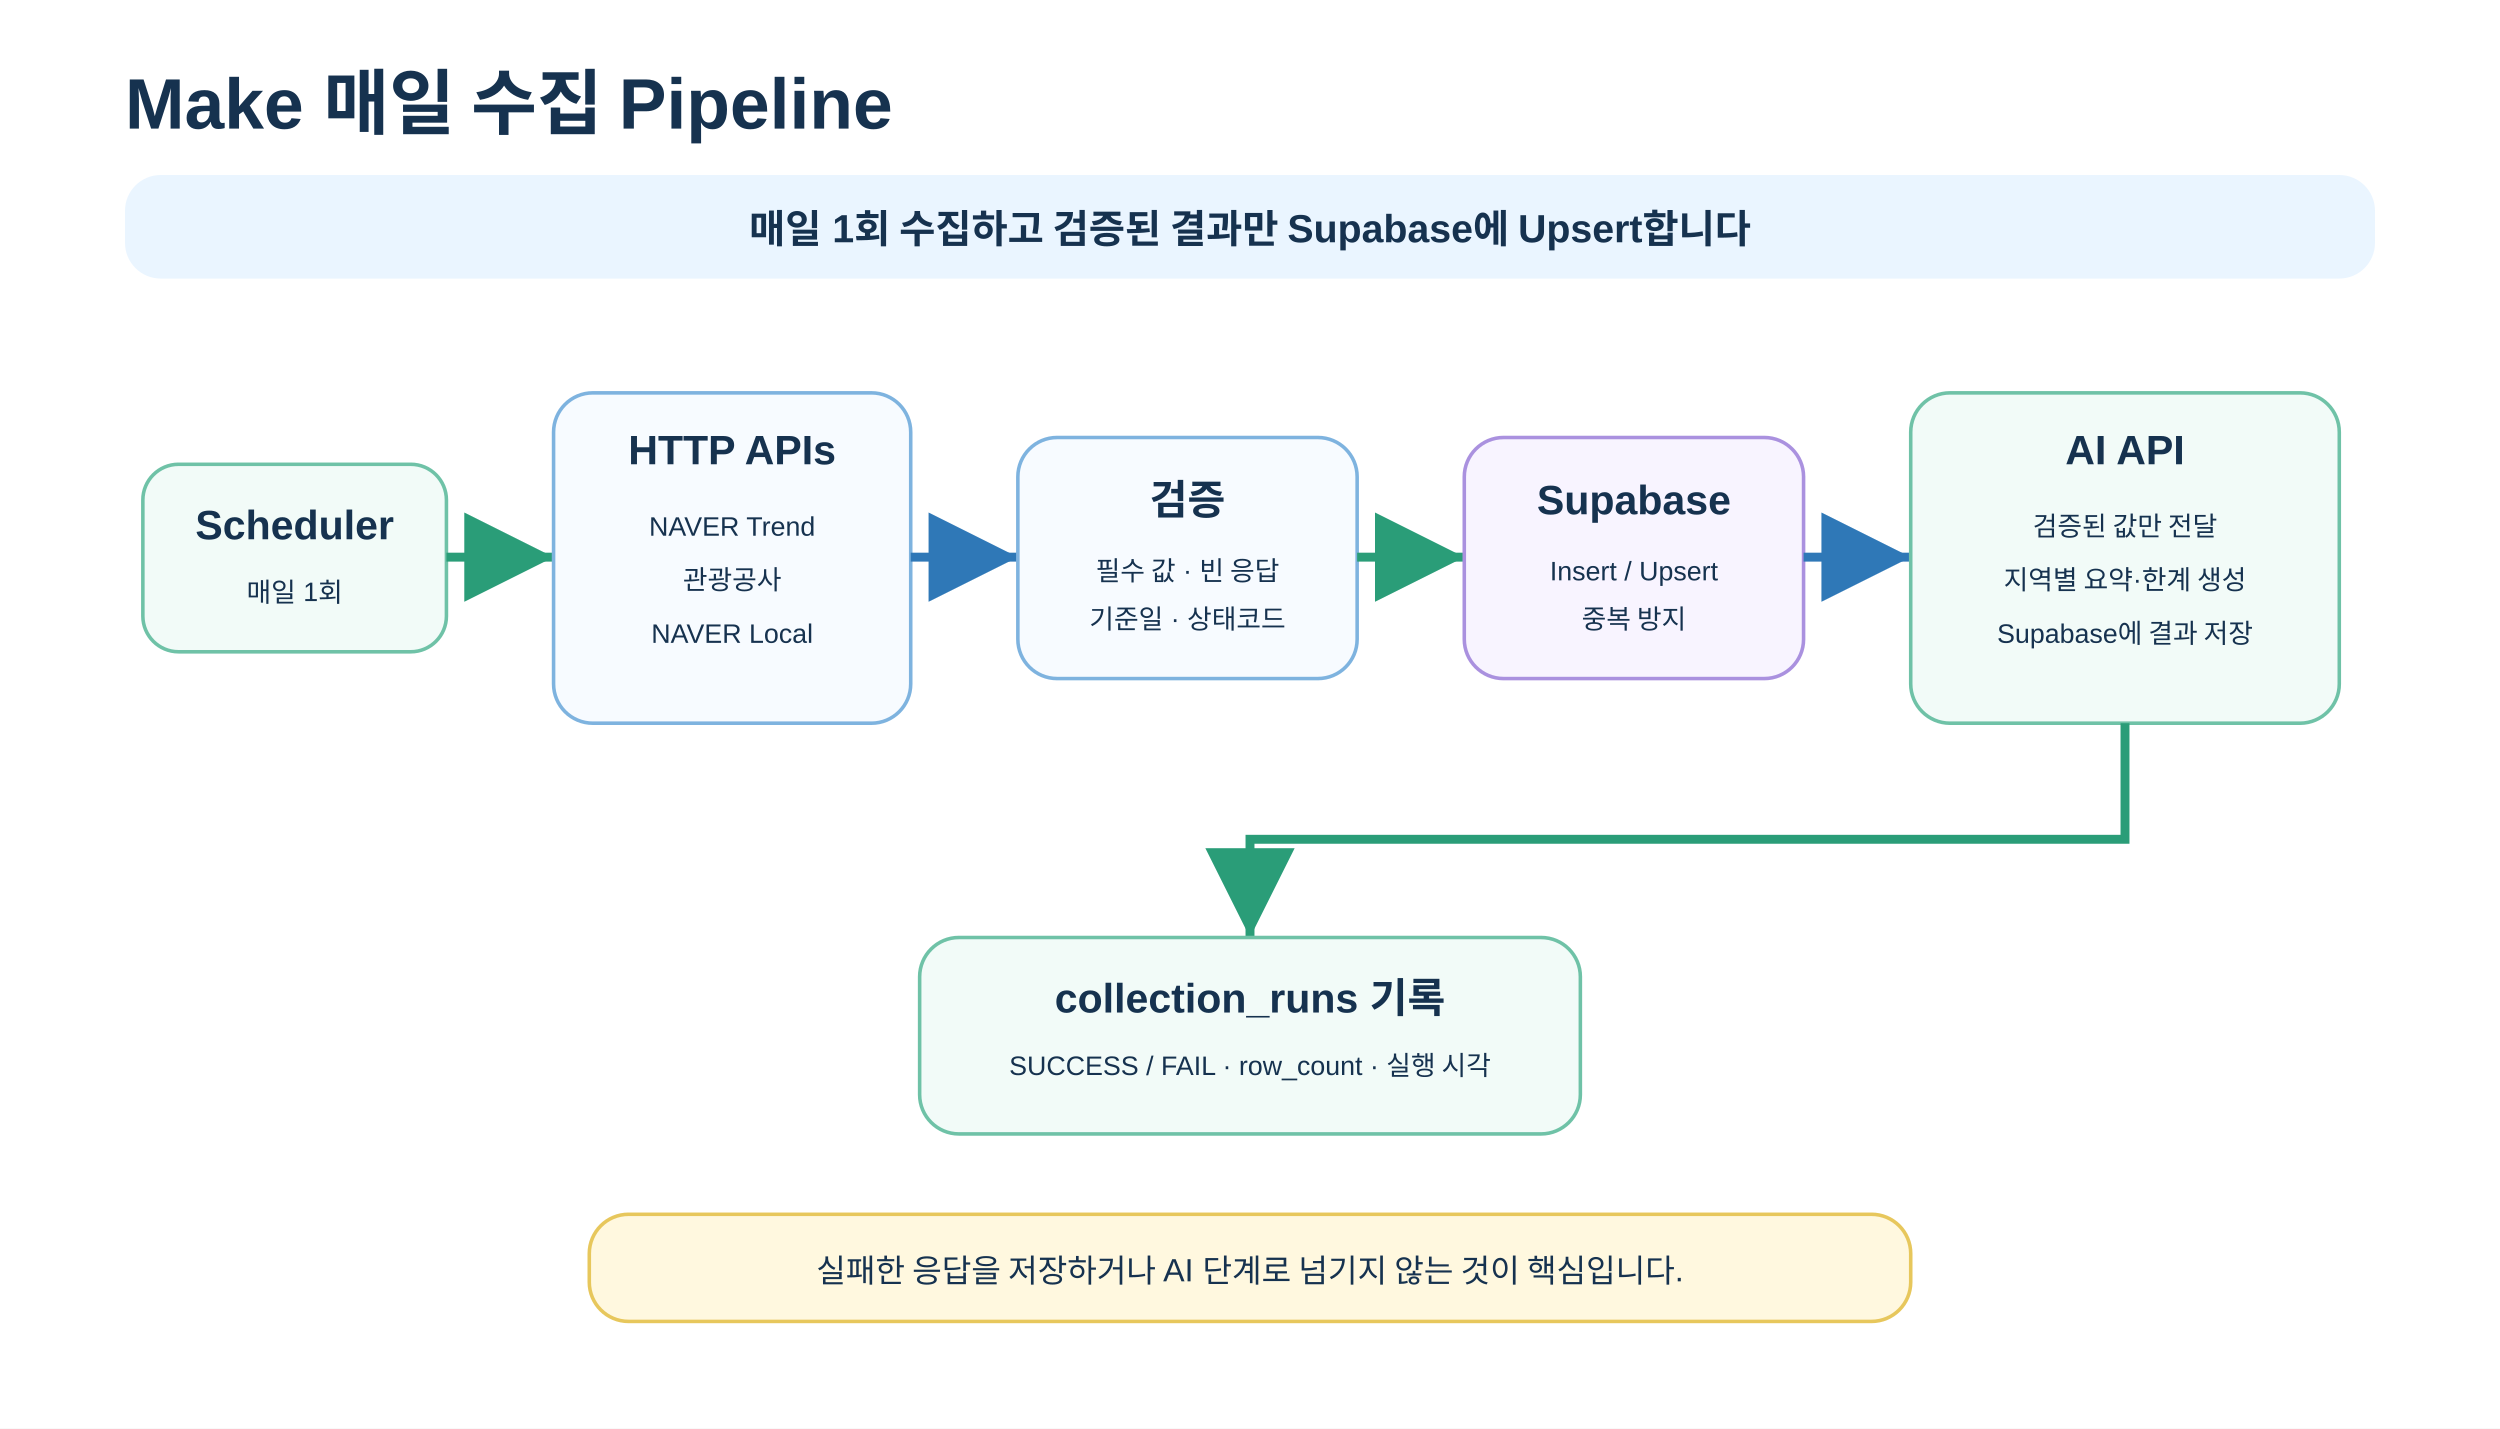
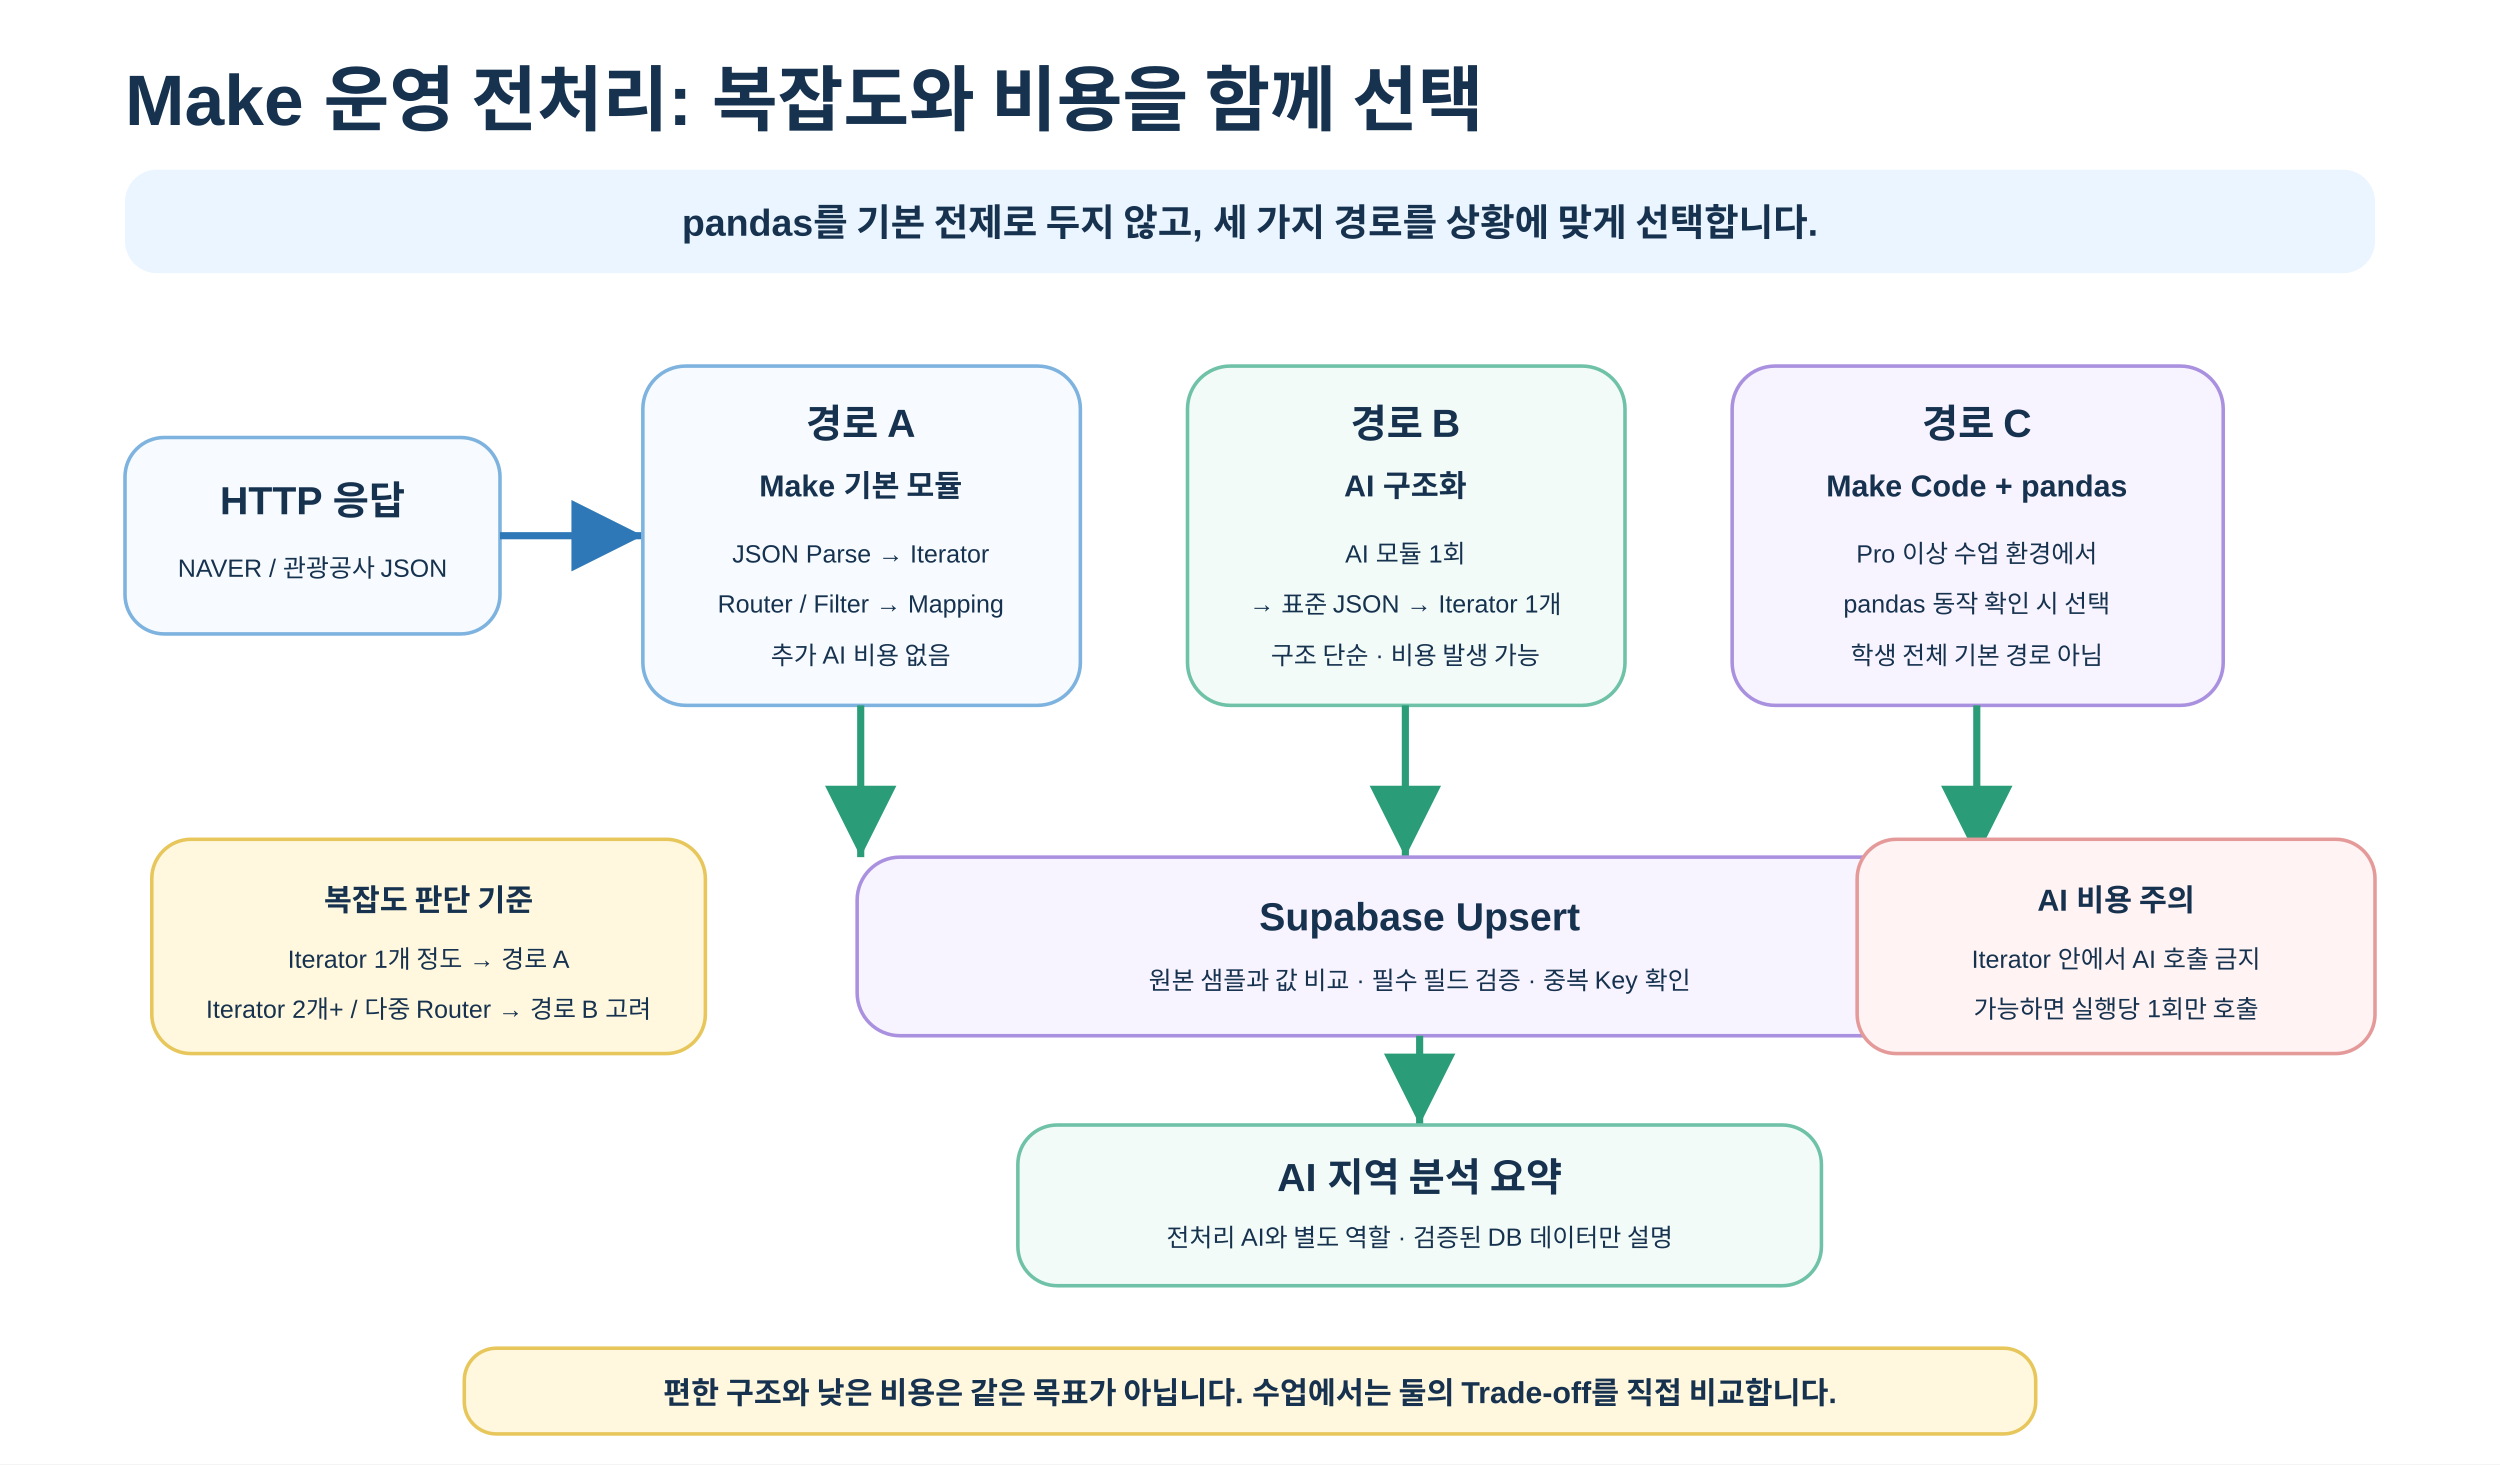
- <svg xmlns="http://www.w3.org/2000/svg" width="1400" height="800" viewBox="0 0 1400 800">
-   <rect width="1400" height="800" fill="#ffffff" />
+ <svg xmlns="http://www.w3.org/2000/svg" width="1400" height="820" viewBox="0 0 1400 820">
+   <rect width="1400" height="820" fill="#ffffff" />
  <style>
.t{font-family:Arial,'Noto Sans KR',sans-serif;fill:#16324f}
- .title{font-size:40px;font-weight:700}
- .sub{font-size:22px;font-weight:600}
- .h{font-size:23px;font-weight:700}
- .b{font-size:18px;font-weight:500}
- .s{font-size:15px;font-weight:500}
- .box{fill:#f7fbff;stroke:#7eb3df;stroke-width:2}
- .box2{fill:#f2fbf8;stroke:#6fc2a7;stroke-width:2}
- .box3{fill:#f8f4ff;stroke:#aa91df;stroke-width:2}
- .note{fill:#fff8df;stroke:#e7c75c;stroke-width:2}
- .arrow{stroke:#2f78b7;stroke-width:5;fill:none;marker-end:url(#a)}
- .arrow2{stroke:#2a9d78;stroke-width:5;fill:none;marker-end:url(#b)}
+ .title{font-size:40px;font-weight:700}.sub{font-size:21px;font-weight:600}.h{font-size:22px;font-weight:700}.b{font-size:17px;font-weight:600}.s{font-size:14px;font-weight:500}
+ .box{fill:#f7fbff;stroke:#7eb3df;stroke-width:2}.green{fill:#f2fbf8;stroke:#6fc2a7;stroke-width:2}.purple{fill:#f8f4ff;stroke:#aa91df;stroke-width:2}.warn{fill:#fff8df;stroke:#e7c75c;stroke-width:2}.red{fill:#fff3f3;stroke:#e59a9a;stroke-width:2}
+ .a{stroke:#2f78b7;stroke-width:4;fill:none;marker-end:url(#m)}.ag{stroke:#2a9d78;stroke-width:4;fill:none;marker-end:url(#mg)}
</style>
  <defs>
-     <marker id="a" markerWidth="12" markerHeight="12" refX="10" refY="5" orient="auto">
+     <marker id="m" markerWidth="12" markerHeight="12" refX="10" refY="5" orient="auto">
      <path d="M0,0 L10,5 L0,10 z" fill="#2f78b7" />
    </marker>
-     <marker id="b" markerWidth="12" markerHeight="12" refX="10" refY="5" orient="auto">
+     <marker id="mg" markerWidth="12" markerHeight="12" refX="10" refY="5" orient="auto">
      <path d="M0,0 L10,5 L0,10 z" fill="#2a9d78" />
    </marker>
  </defs>
-   <text x="70" y="72" class="t title">Make 매일 수집 Pipeline</text>
-   <rect x="70" y="98" width="1260" height="58" rx="20" fill="#eaf5ff" />
-   <text x="700" y="136" text-anchor="middle" class="t sub">매일 1회 수집하고 검증된 결과만 Supabase에 Upsert합니다</text>
-   <rect x="80" y="260" width="170" height="105" rx="20" class="box2" />
-   <text x="165" y="302" text-anchor="middle" class="t h">Scheduler</text>
-   <text x="165" y="337" text-anchor="middle" class="t s">매일 1회</text>
-   <path d="M250 312 L310 312" class="arrow2" />
-   <rect x="310" y="220" width="200" height="185" rx="22" class="box" />
-   <text x="410" y="260" text-anchor="middle" class="t h">HTTP APIs</text>
-   <text x="410" y="300" text-anchor="middle" class="t s">NAVER Trend</text>
-   <text x="410" y="330" text-anchor="middle" class="t s">관광공사</text>
-   <text x="410" y="360" text-anchor="middle" class="t s">NAVER Local</text>
-   <path d="M510 312 L570 312" class="arrow" />
-   <rect x="570" y="245" width="190" height="135" rx="22" class="box" />
-   <text x="665" y="288" text-anchor="middle" class="t h">검증</text>
-   <text x="665" y="325" text-anchor="middle" class="t s">필수 값 · 빈 응답</text>
-   <text x="665" y="352" text-anchor="middle" class="t s">기준일 · 상태코드</text>
-   <path d="M760 312 L820 312" class="arrow2" />
-   <rect x="820" y="245" width="190" height="135" rx="22" class="box3" />
-   <text x="915" y="288" text-anchor="middle" class="t h">Supabase</text>
-   <text x="915" y="325" text-anchor="middle" class="t s">Insert / Upsert</text>
-   <text x="915" y="352" text-anchor="middle" class="t s">중복 방지</text>
-   <path d="M1010 312 L1070 312" class="arrow" />
-   <rect x="1070" y="220" width="240" height="185" rx="22" class="box2" />
-   <text x="1190" y="260" text-anchor="middle" class="t h">AI API</text>
-   <text x="1190" y="300" text-anchor="middle" class="t s">검증된 값만 전달</text>
-   <text x="1190" y="330" text-anchor="middle" class="t s">지역별 요약·한계 생성</text>
-   <text x="1190" y="360" text-anchor="middle" class="t s">Supabase에 결과 저장</text>
-   <path d="M1190 405 L1190 470 L700 470 L700 525" class="arrow2" />
-   <rect x="515" y="525" width="370" height="110" rx="22" class="box2" />
-   <text x="700" y="567" text-anchor="middle" class="t h">collection_runs 기록</text>
-   <text x="700" y="602" text-anchor="middle" class="t s">SUCCESS / FAIL · row_count · 실행 시각</text>
-   <rect x="330" y="680" width="740" height="60" rx="22" class="note" />
-   <text x="700" y="718" text-anchor="middle" class="t b">실패한 응답을 저장하거나 AI 단계로 넘기지 않는 것이 핵심입니다.</text>
+   <text x="70" y="70" class="t title">Make 운영 전처리: 복잡도와 비용을 함께 선택</text>
+   <rect x="70" y="95" width="1260" height="58" rx="18" fill="#eaf5ff" />
+   <text x="700" y="132" text-anchor="middle" class="t sub">pandas를 기본 전제로 두지 않고, 세 가지 경로를 상황에 맞게 선택합니다.</text>
+   <rect x="70" y="245" width="210" height="110" rx="22" class="box" />
+   <text x="175" y="288" text-anchor="middle" class="t h">HTTP 응답</text>
+   <text x="175" y="323" text-anchor="middle" class="t s">NAVER / 관광공사 JSON</text>
+   <path d="M280 300 L360 300" class="a" />
+   <rect x="360" y="205" width="245" height="190" rx="24" class="box" />
+   <text x="482" y="245" text-anchor="middle" class="t h">경로 A</text>
+   <text x="482" y="278" text-anchor="middle" class="t b">Make 기본 모듈</text>
+   <text x="482" y="315" text-anchor="middle" class="t s">JSON Parse → Iterator</text>
+   <text x="482" y="343" text-anchor="middle" class="t s">Router / Filter → Mapping</text>
+   <text x="482" y="372" text-anchor="middle" class="t s">추가 AI 비용 없음</text>
+   <rect x="665" y="205" width="245" height="190" rx="24" class="green" />
+   <text x="787" y="245" text-anchor="middle" class="t h">경로 B</text>
+   <text x="787" y="278" text-anchor="middle" class="t b">AI 구조화</text>
+   <text x="787" y="315" text-anchor="middle" class="t s">AI 모듈 1회</text>
+   <text x="787" y="343" text-anchor="middle" class="t s">→ 표준 JSON → Iterator 1개</text>
+   <text x="787" y="372" text-anchor="middle" class="t s">구조 단순 · 비용 발생 가능</text>
+   <rect x="970" y="205" width="275" height="190" rx="24" class="purple" />
+   <text x="1107" y="245" text-anchor="middle" class="t h">경로 C</text>
+   <text x="1107" y="278" text-anchor="middle" class="t b">Make Code + pandas</text>
+   <text x="1107" y="315" text-anchor="middle" class="t s">Pro 이상 수업 환경에서</text>
+   <text x="1107" y="343" text-anchor="middle" class="t s">pandas 동작 확인 시 선택</text>
+   <text x="1107" y="372" text-anchor="middle" class="t s">학생 전체 기본 경로 아님</text>
+   <path d="M482 395 L482 480" class="ag" />
+   <path d="M787 395 L787 480" class="ag" />
+   <path d="M1107 395 L1107 480" class="ag" />
+   <rect x="480" y="480" width="630" height="100" rx="24" class="purple" />
+   <text x="795" y="521" text-anchor="middle" class="t h">Supabase Upsert</text>
+   <text x="795" y="554" text-anchor="middle" class="t s">원본 샘플과 값 비교 · 필수 필드 검증 · 중복 Key 확인</text>
+   <path d="M795 580 L795 630" class="ag" />
+   <rect x="570" y="630" width="450" height="90" rx="22" class="green" />
+   <text x="795" y="667" text-anchor="middle" class="t h">AI 지역 분석 요약</text>
+   <text x="795" y="698" text-anchor="middle" class="t s">전처리 AI와 별도 역할 · 검증된 DB 데이터만 설명</text>
+   <rect x="85" y="470" width="310" height="120" rx="22" class="warn" />
+   <text x="240" y="510" text-anchor="middle" class="t b">복잡도 판단 기준</text>
+   <text x="240" y="542" text-anchor="middle" class="t s">Iterator 1개 정도 → 경로 A</text>
+   <text x="240" y="570" text-anchor="middle" class="t s">Iterator 2개+ / 다중 Router → 경로 B 고려</text>
+   <rect x="1040" y="470" width="290" height="120" rx="22" class="red" />
+   <text x="1185" y="510" text-anchor="middle" class="t b">AI 비용 주의</text>
+   <text x="1185" y="542" text-anchor="middle" class="t s">Iterator 안에서 AI 호출 금지</text>
+   <text x="1185" y="570" text-anchor="middle" class="t s">가능하면 실행당 1회만 호출</text>
+   <rect x="260" y="755" width="880" height="48" rx="18" class="warn" />
+   <text x="700" y="786" text-anchor="middle" class="t b">편한 구조와 낮은 비용은 같은 목표가 아닙니다. 수업에서는 둘의 Trade-off를 직접 비교합니다.</text>
</svg>
